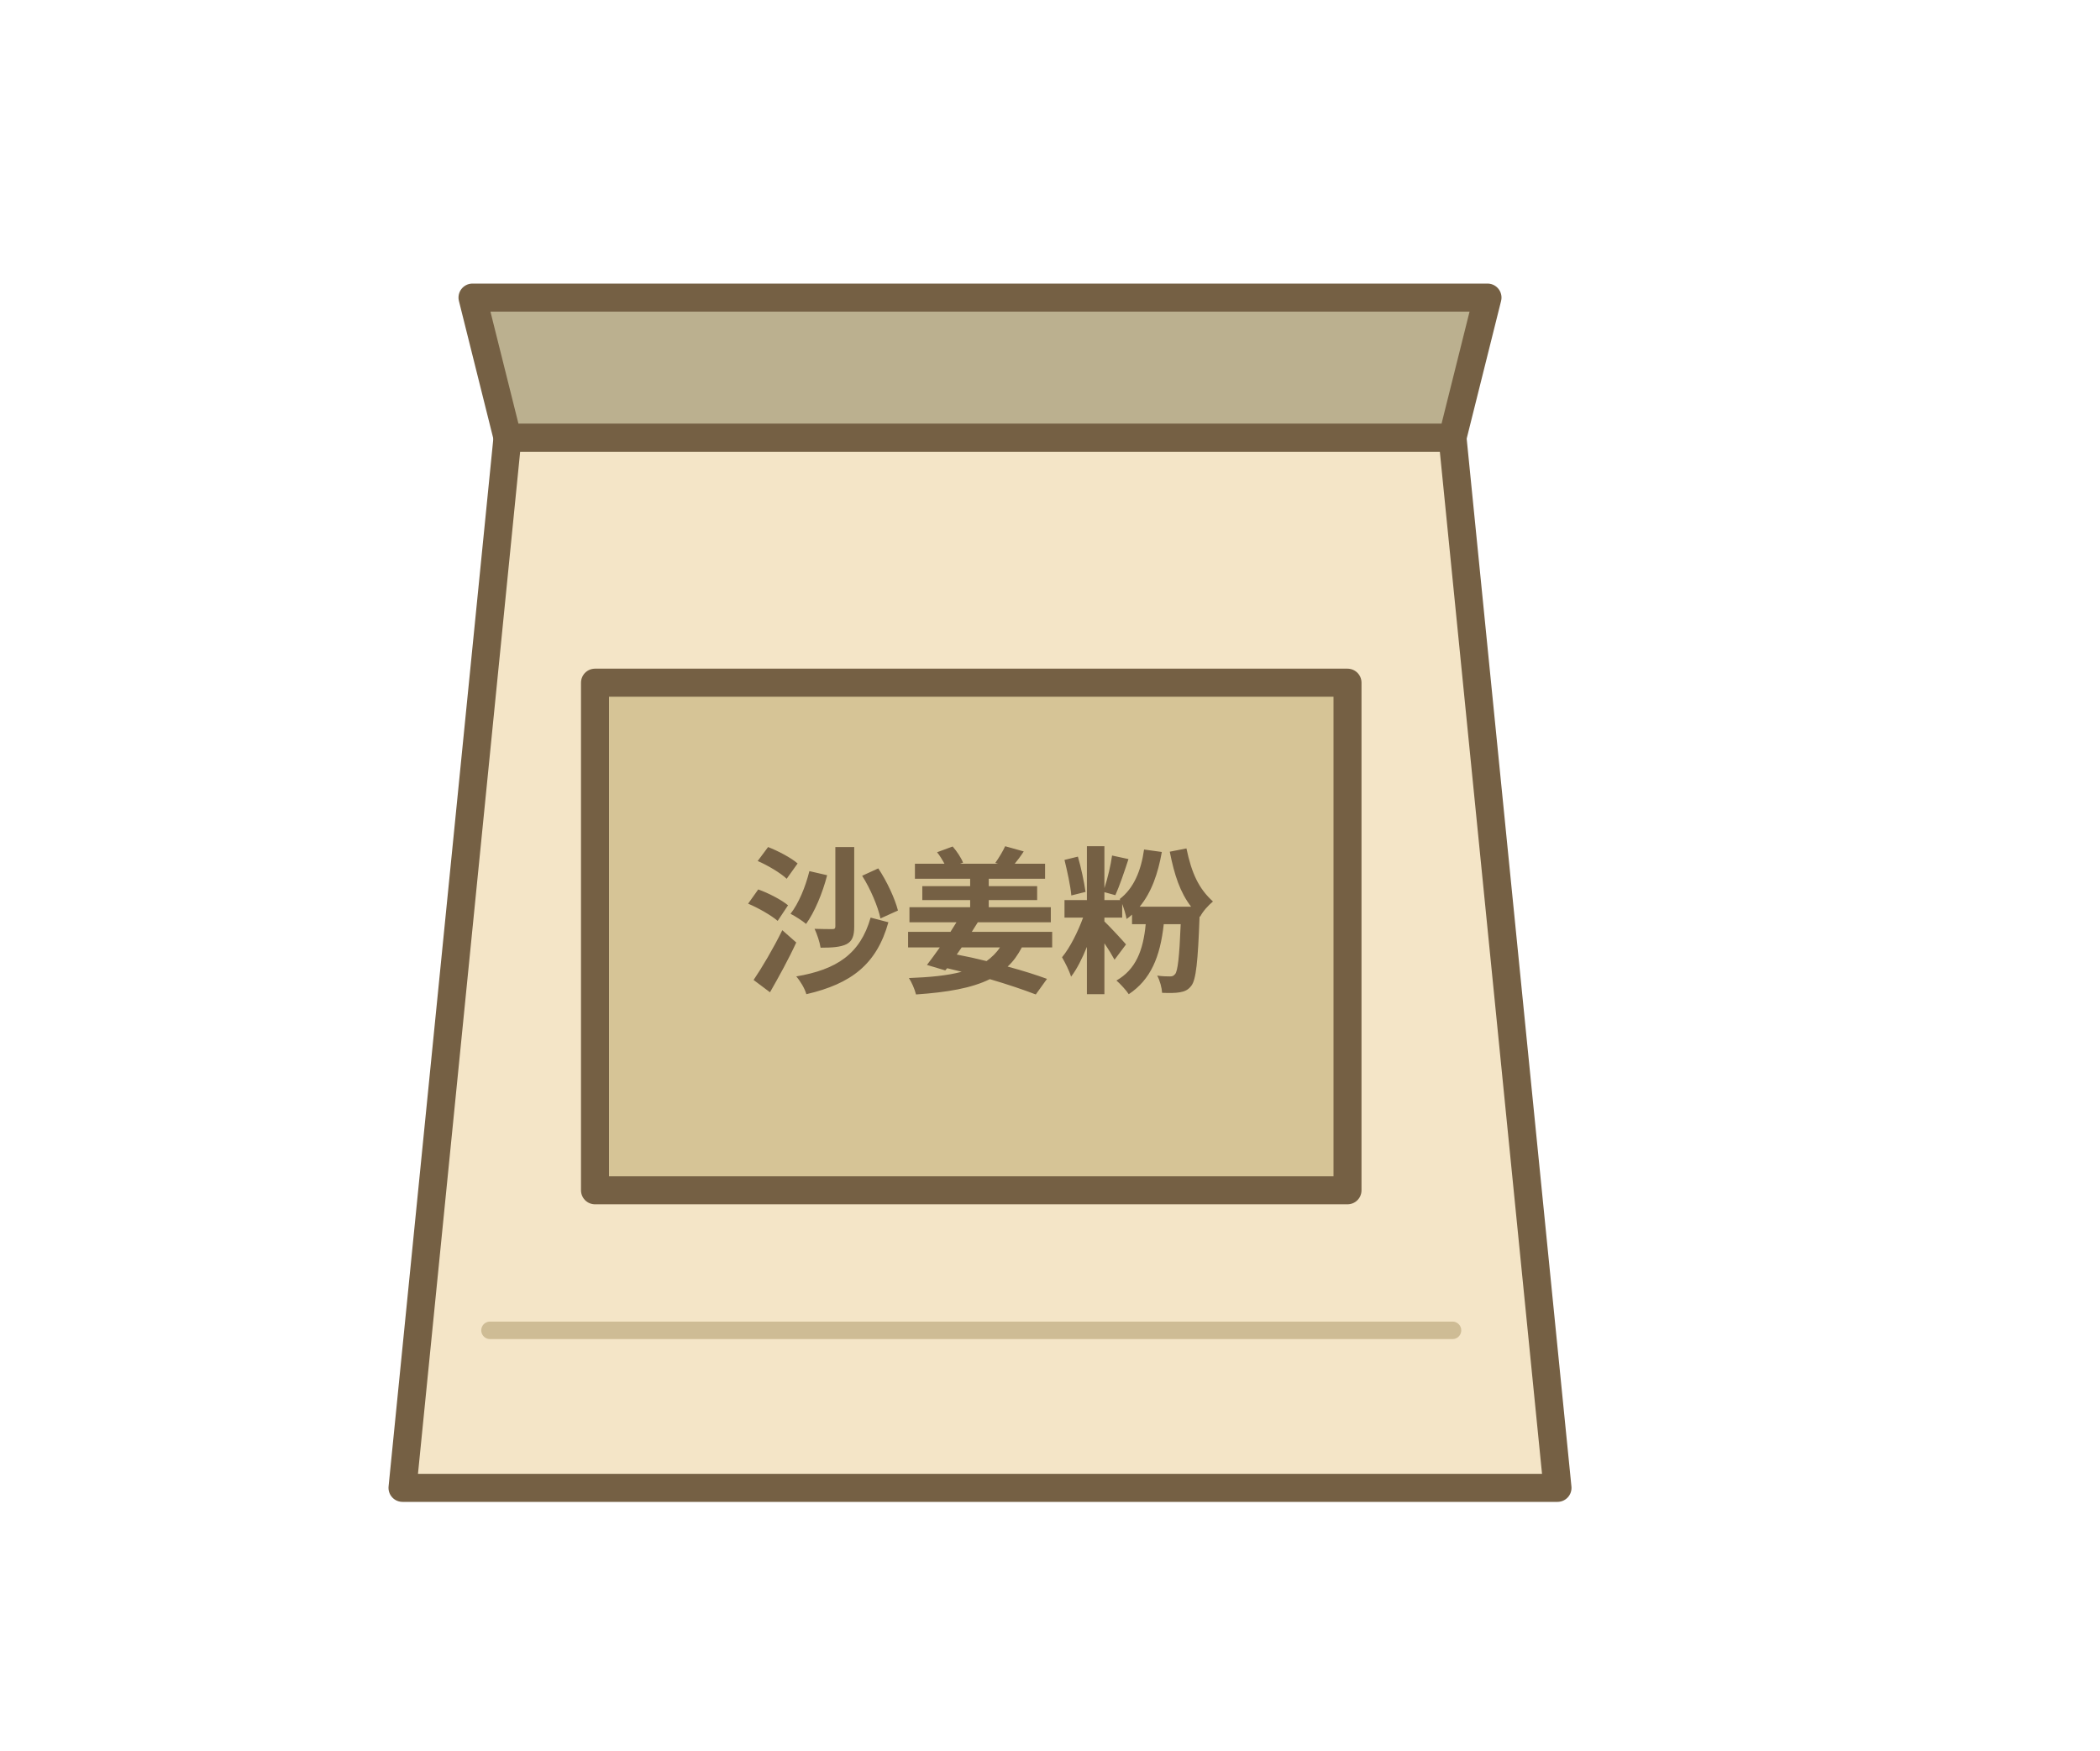
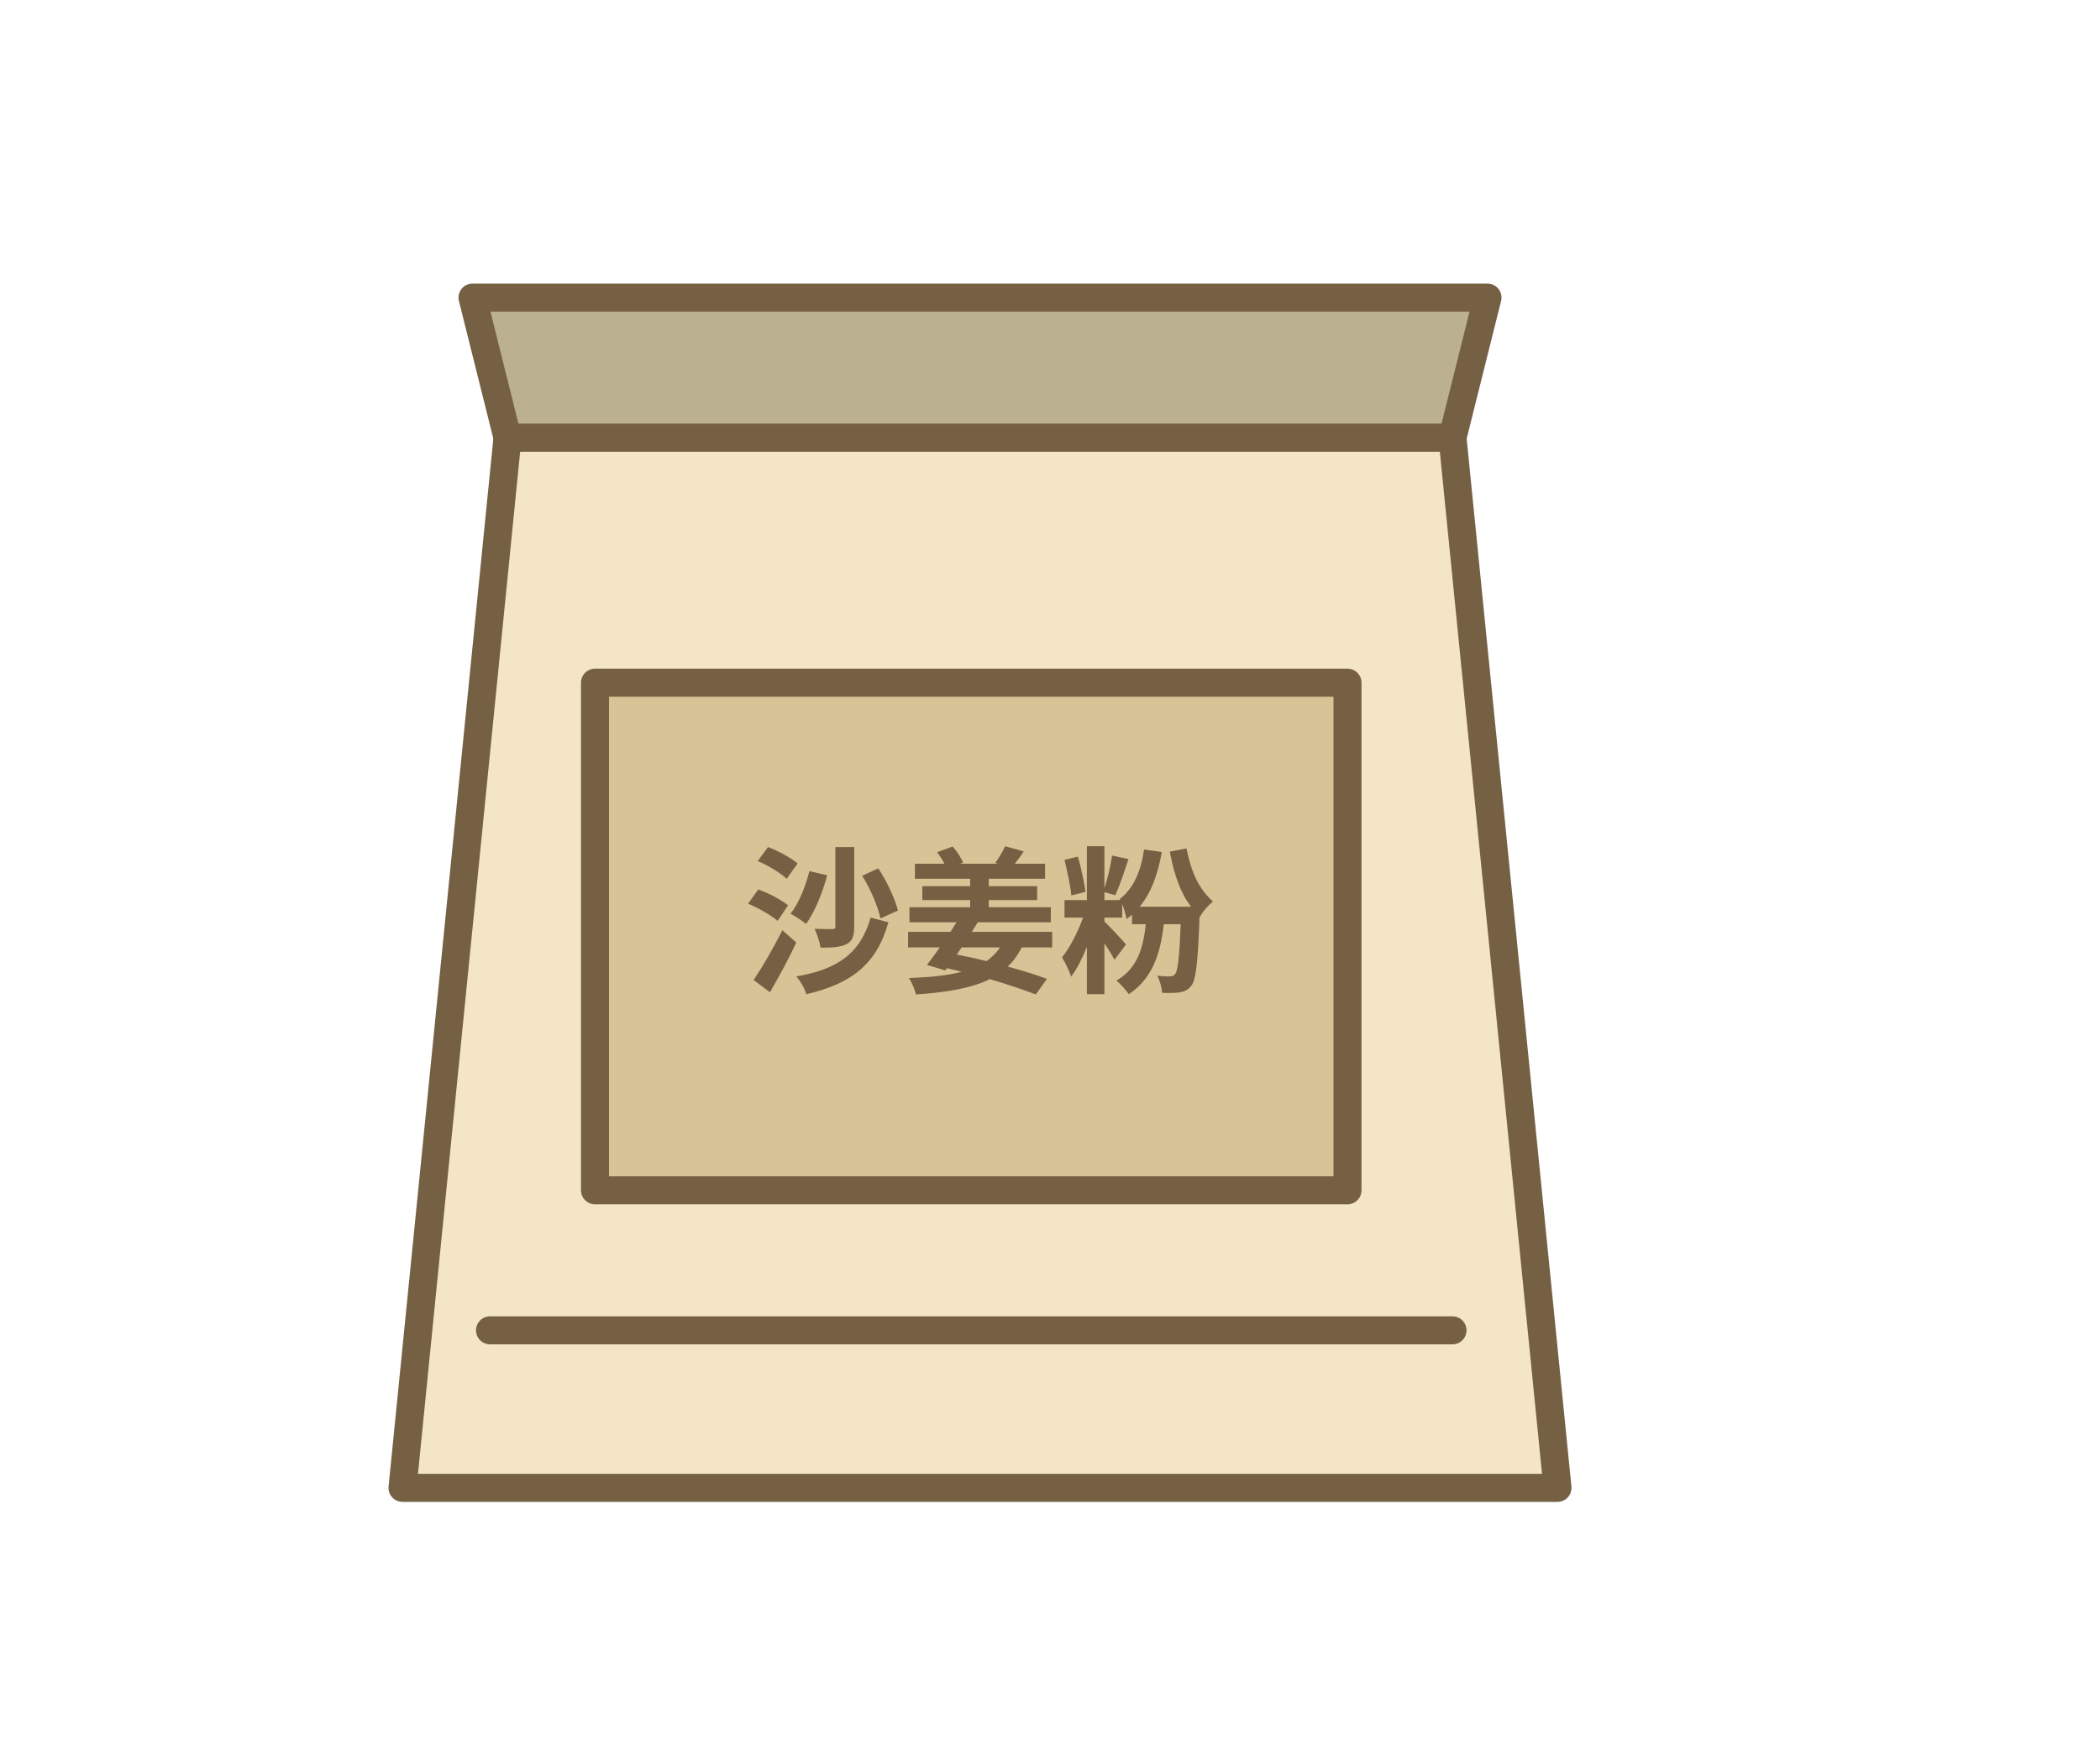
<svg xmlns="http://www.w3.org/2000/svg" width="120" height="100" viewBox="0 0 120 100">
  <g stroke-linecap="round" stroke-linejoin="round">
-     <path d="M29 25 L83 25 L89 85 L23 85Z" fill="#F4E5C7" stroke="#756044" stroke-width="1.6" />
-     <path d="M29 25 L27 17 L85 17 L83 25Z" fill="#BBB08F" stroke="#756044" stroke-width="1.6" />
-     <path d="M34 39 L77 39 L77 68 L34 68Z" fill="#D6C496" stroke="#756044" stroke-width="1.6" />
+     <path d="M29 25 L83 25 L89 85 L23 85Z" fill="#F4E5C7" stroke="#756044" stroke-width="1.6" stroke-linecap="round" stroke-linejoin="round" />
+     <path d="M29 25 L27 17 L85 17 L83 25Z" fill="#BBB08F" stroke="#756044" stroke-width="1.6" stroke-linecap="round" stroke-linejoin="round" />
+     <path d="M34 39 L77 39 L77 68 L34 68Z" fill="#D6C496" stroke="#756044" stroke-width="1.6" stroke-linecap="round" stroke-linejoin="round" />
    <text x="56" y="56" font-family="sans-serif" font-size="9" font-weight="600" fill="#756044" text-anchor="middle">沙姜粉</text>
-     <path d="M28 76 L83 76" fill="none" stroke="#CEBC95" stroke-width="1" />
+     <path d="M28 76 L83 76" fill="none" stroke="#756044" stroke-width="1.6" stroke-linecap="round" stroke-linejoin="round" />
  </g>
</svg>
